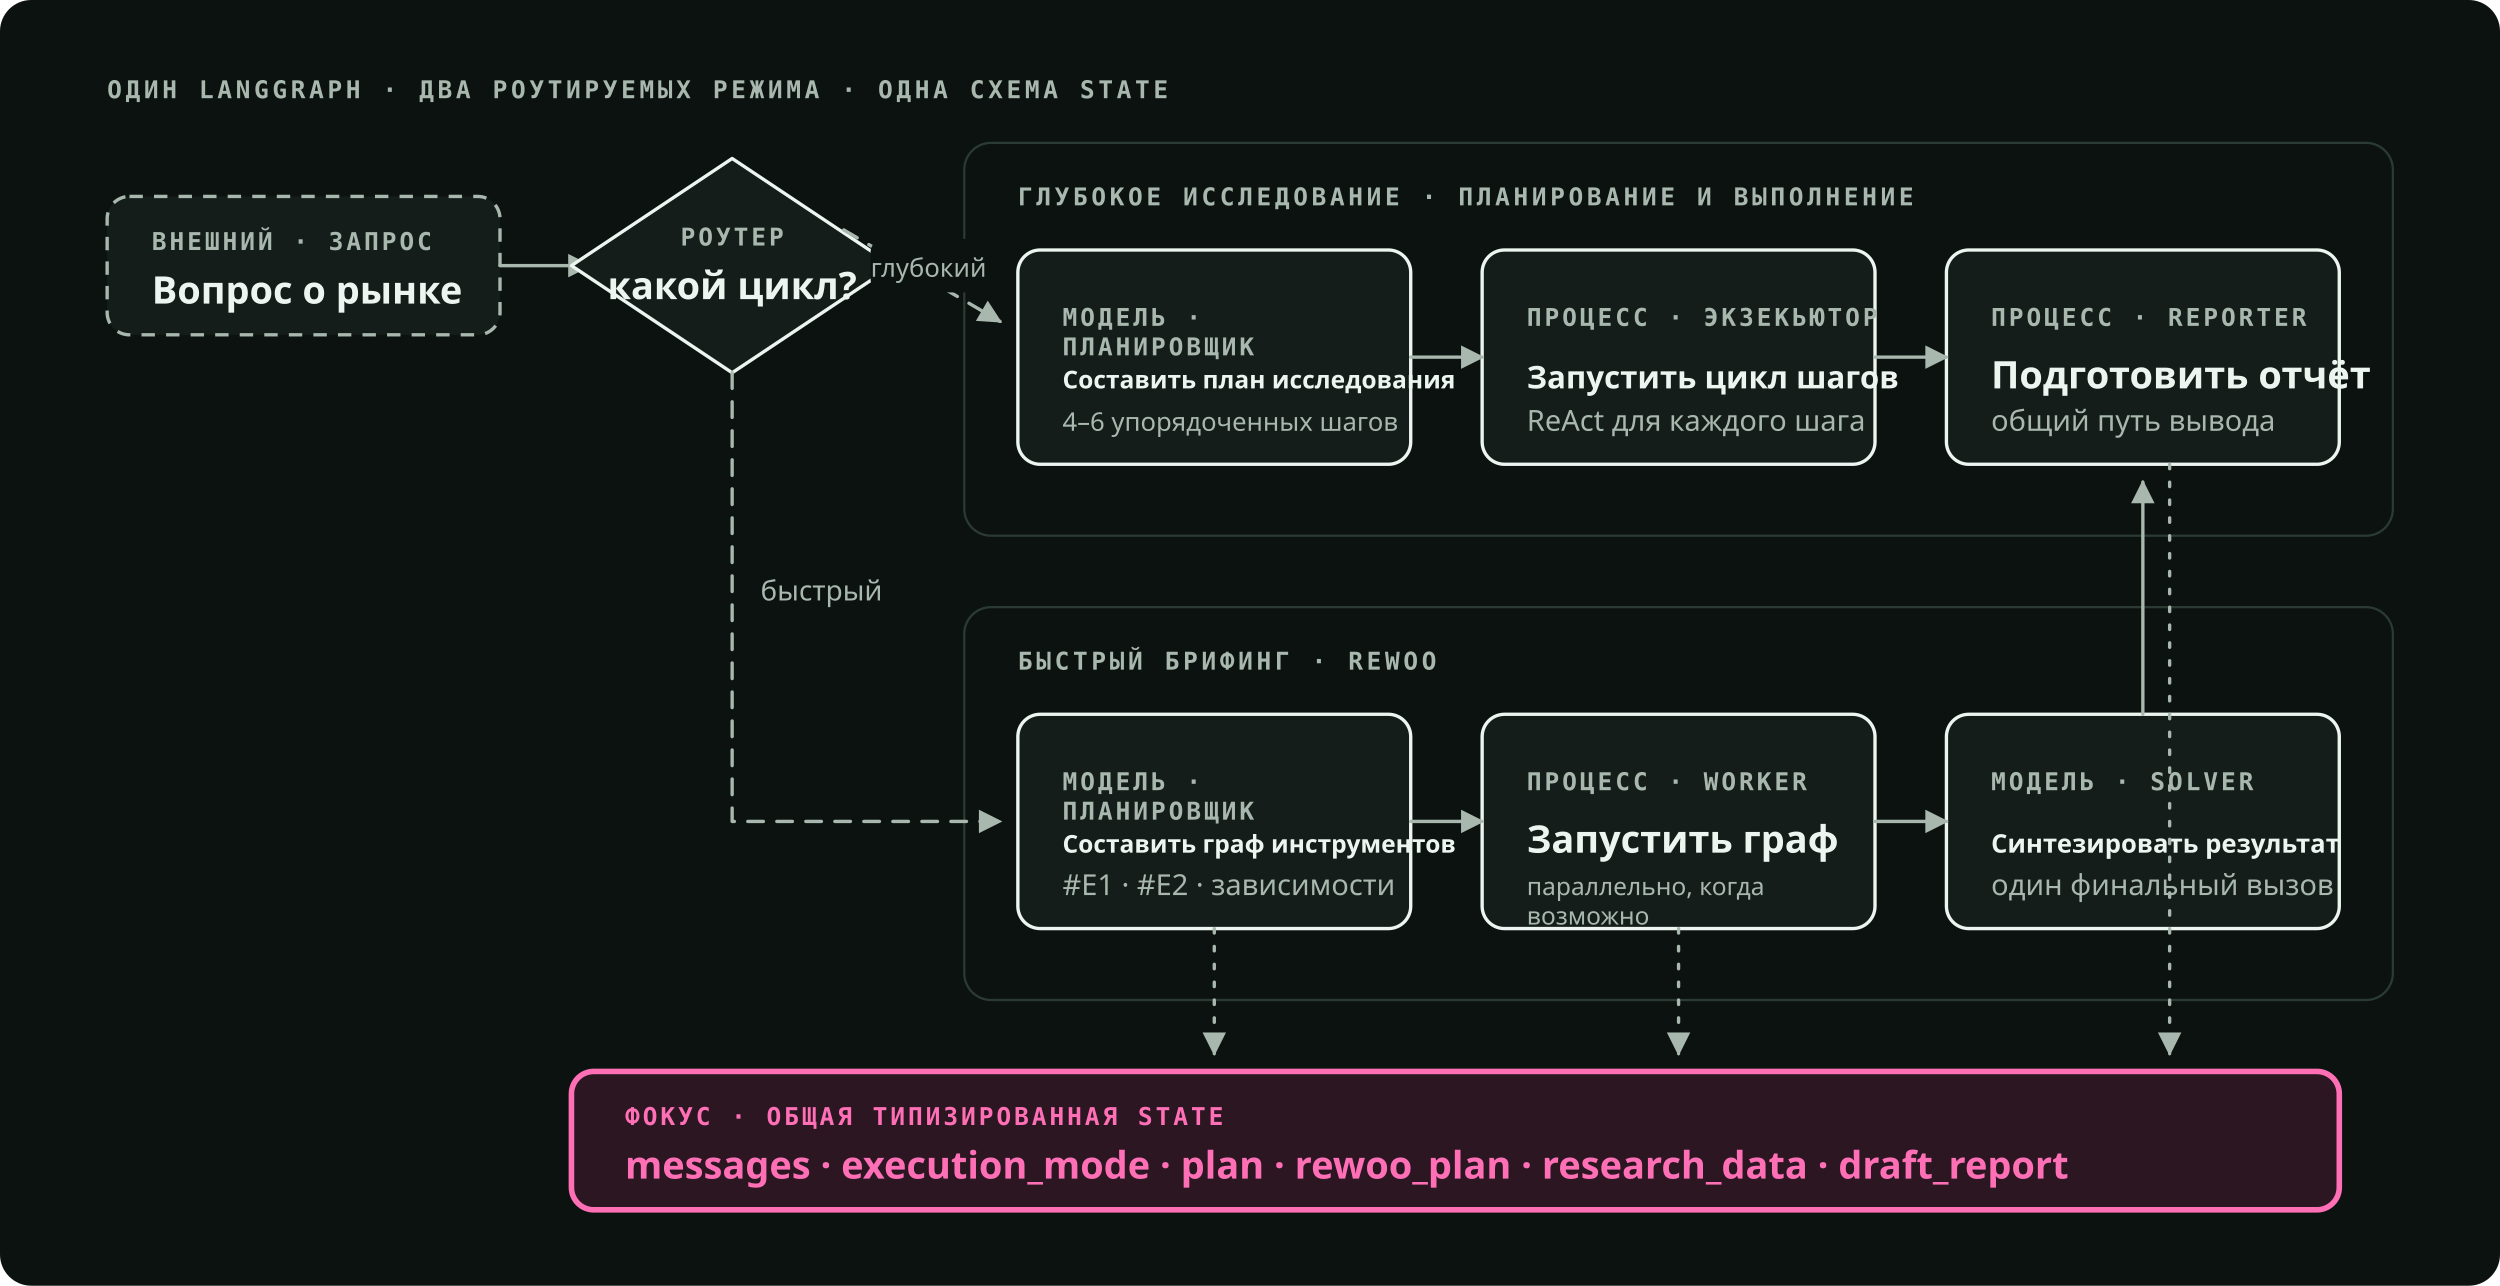
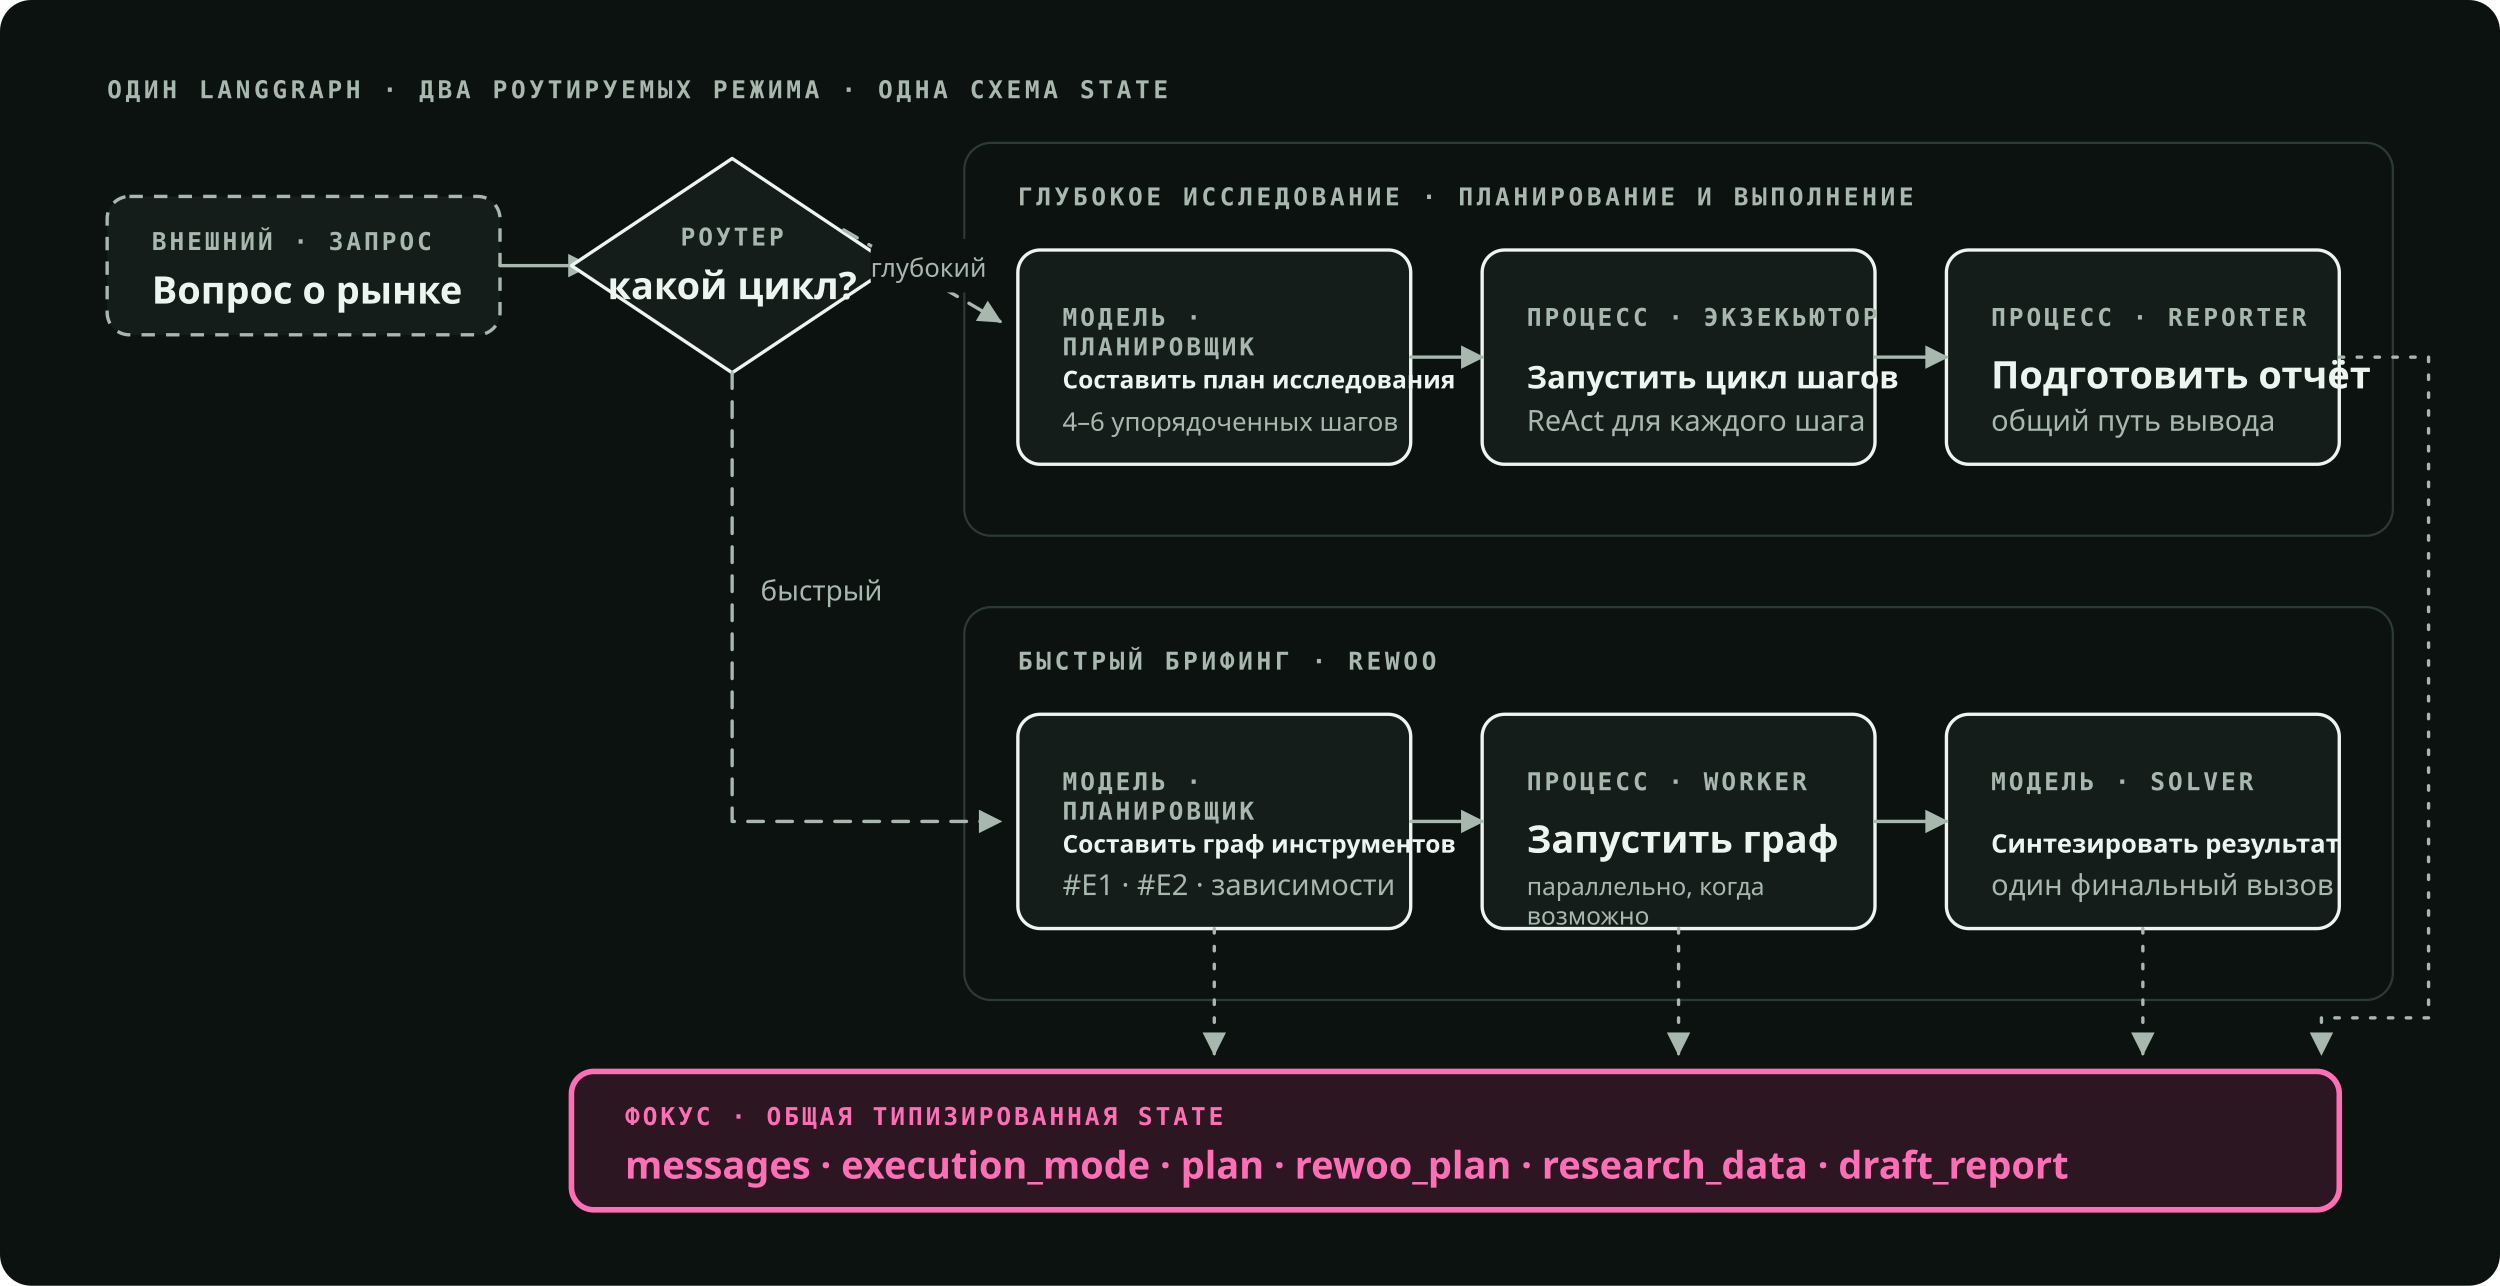
<svg xmlns="http://www.w3.org/2000/svg" viewBox="0 0 1120 576" role="img" preserveAspectRatio="xMidYMid meet" data-visual-system="byte-diagram-v1" aria-labelledby="arch-title arch-desc" shape-rendering="geometricPrecision" text-rendering="geometricPrecision">
  <style data-visual-system="byte-diagram-v1">
    * { animation: none !important; } path, line, polyline { stroke-linecap: round; stroke-linejoin: round; }
    .kind { font: 600 11px "IBM Plex Mono", ui-monospace, monospace; letter-spacing: 1.3px; fill: #A8B8AF; } .name { font: 600 17px "Space Grotesk", ui-sans-serif, system-ui, sans-serif; fill: #EDF5F0; } .note { font: 400 13px "IBM Plex Sans", ui-sans-serif, system-ui, sans-serif; fill: #A8B8AF; } .section { font: 600 11px "IBM Plex Mono", ui-monospace, monospace; letter-spacing: 1.6px; fill: #A8B8AF; }
    .process { fill: #141D19; stroke: #EDF5F0; stroke-width: 1.5; } .external { fill: #141D19; stroke: #A8B8AF; stroke-width: 1.5; stroke-dasharray: 6 5; } .decision { fill: #141D19; stroke: #EDF5F0; stroke-width: 1.5; } .focus { fill: #2B1622; stroke: #FF6FB6; stroke-width: 2.5; } .focus-kind, .focus-name { fill: #FF6FB6; }
    .group { fill: none; stroke: #2B3B33; stroke-width: 1; } .edge { fill: none; stroke: #A8B8AF; stroke-width: 1.5; } .conditional { stroke-dasharray: 7 6; } .async { stroke-dasharray: 2 6; } .canvas { fill: #0C1210; } .arrow { fill: #A8B8AF; }
  </style>
  <rect class="canvas" width="1120" height="576" rx="14" />
  <text class="section" x="48" y="44">ОДИН LANGGRAPH · ДВА РОУТИРУЕМЫХ РЕЖИМА · ОДНА СХЕМА STATE</text>
  <rect class="external" x="48" y="88" width="176" height="62" rx="10" />
  <text class="kind" x="68" y="112">ВНЕШНИЙ · ЗАПРОС</text>
  <text class="name" x="68" y="136">Вопрос о рынке</text>
  <path class="edge" d="M224 119h40" marker-end="url(#arch-arrow)" />
  <path class="decision" d="M328 71 400 119 328 167 256 119Z" />
  <text class="kind" x="328" y="110" text-anchor="middle">РОУТЕР</text>
  <text class="name" x="328" y="134" text-anchor="middle">какой цикл?</text>
  <rect class="group" x="432" y="64" width="640" height="176" rx="12" />
  <text class="section" x="456" y="92">ГЛУБОКОЕ ИССЛЕДОВАНИЕ · ПЛАНИРОВАНИЕ И ВЫПОЛНЕНИЕ</text>
  <rect class="process" x="456" y="112" width="176" height="96" rx="10" />
  <text class="kind" x="476" y="146">
    <tspan x="476">МОДЕЛЬ ·</tspan>
    <tspan x="476" dy="1.2em">ПЛАНИРОВЩИК</tspan>
  </text>
  <text class="name" x="476" y="174" style="font-size: 11px;">Составить план исследования</text>
  <text class="note" x="476" y="193" style="font-size: 11.5px;">4–6 упорядоченных шагов</text>
  <rect class="process" x="664" y="112" width="176" height="96" rx="10" />
  <text class="kind" x="684" y="146">ПРОЦЕСС · ЭКЗЕКЬЮТОР</text>
  <text class="name" x="684" y="174" style="font-size: 14px;">Запустить цикл шагов</text>
  <text class="note" x="684" y="193">ReAct для каждого шага</text>
  <path class="edge conditional" d="M378 103 448 144" marker-end="url(#arch-arrow)" />
  <rect class="canvas" x="390" y="107" width="52" height="24" rx="6" />
  <text class="note" x="416" y="124" text-anchor="middle" style="font-size: 11.5px;">глубокий</text>
  <path class="edge" d="M632 160h32" marker-end="url(#arch-arrow)" />
  <rect class="group" x="432" y="272" width="640" height="176" rx="12" />
  <text class="section" x="456" y="300">БЫСТРЫЙ БРИФИНГ · REWOO</text>
  <rect class="process" x="456" y="320" width="176" height="96" rx="10" />
  <text class="kind" x="476" y="354">
    <tspan x="476">МОДЕЛЬ ·</tspan>
    <tspan x="476" dy="1.2em">ПЛАНИРОВЩИК</tspan>
  </text>
  <text class="name" x="476" y="382" style="font-size: 11px;">Составить граф инструментов</text>
  <text class="note" x="476" y="401">#E1 · #E2 · зависимости</text>
  <rect class="process" x="664" y="320" width="176" height="96" rx="10" />
  <text class="kind" x="684" y="354">ПРОЦЕСС · WORKER</text>
  <text class="name" x="684" y="382">Запустить граф</text>
  <text class="note" x="684" y="401" style="font-size: 11px;">
    <tspan x="684">параллельно, когда</tspan>
    <tspan x="684" dy="1.2em">возможно</tspan>
  </text>
  <rect class="process" x="872" y="320" width="176" height="96" rx="10" />
  <text class="kind" x="892" y="354">МОДЕЛЬ · SOLVER</text>
  <text class="name" x="892" y="382" style="font-size: 11.5px;">Синтезировать результат</text>
  <text class="note" x="892" y="401">один финальный вызов</text>
  <path class="edge conditional" d="M328 167v201h120" marker-end="url(#arch-arrow)" />
  <rect class="canvas" x="341" y="252" width="54" height="24" rx="6" />
  <text class="note" x="368" y="269" text-anchor="middle" style="font-size: 12.5px;">быстрый</text>
  <path class="edge" d="M632 368h32" marker-end="url(#arch-arrow)" />
  <path class="edge" d="M840 368h32" marker-end="url(#arch-arrow)" />
  <rect class="process" x="872" y="112" width="176" height="96" rx="10" />
  <text class="kind" x="892" y="146">ПРОЦЕСС · REPORTER</text>
  <text class="name" x="892" y="174">Подготовить отчёт</text>
  <text class="note" x="892" y="193">общий путь вывода</text>
  <path class="edge" d="M840 160h32" marker-end="url(#arch-arrow)" />
-   <path class="edge" d="M960 320V216" marker-end="url(#arch-arrow)" />
  <rect class="focus" x="256" y="480" width="792" height="62" rx="10" />
  <text class="kind focus-kind" x="280" y="504">ФОКУС · ОБЩАЯ ТИПИЗИРОВАННАЯ STATE</text>
  <text class="name focus-name" x="280" y="528">messages · execution_mode · plan · rewoo_plan · research_data · draft_report</text>
  <path class="edge async" d="M544 416v56" marker-end="url(#arch-arrow)" />
  <path class="edge async" d="M752 416v56" marker-end="url(#arch-arrow)" />
-   <path class="edge async" d="M972 208v264" marker-end="url(#arch-arrow)" />
+   <path class="edge async" d="M960 416v56" marker-end="url(#arch-arrow)" />
+   <path class="edge async" d="M1048 160h40v296h-48v16" marker-end="url(#arch-arrow)" />
  <defs>
    <marker id="arch-arrow" viewBox="0 0 10 10" refX="9" refY="5" markerWidth="7" markerHeight="7" orient="auto-start-reverse">
      <path class="arrow" d="M0 0 10 5 0 10Z" />
    </marker>
  </defs>
</svg>
